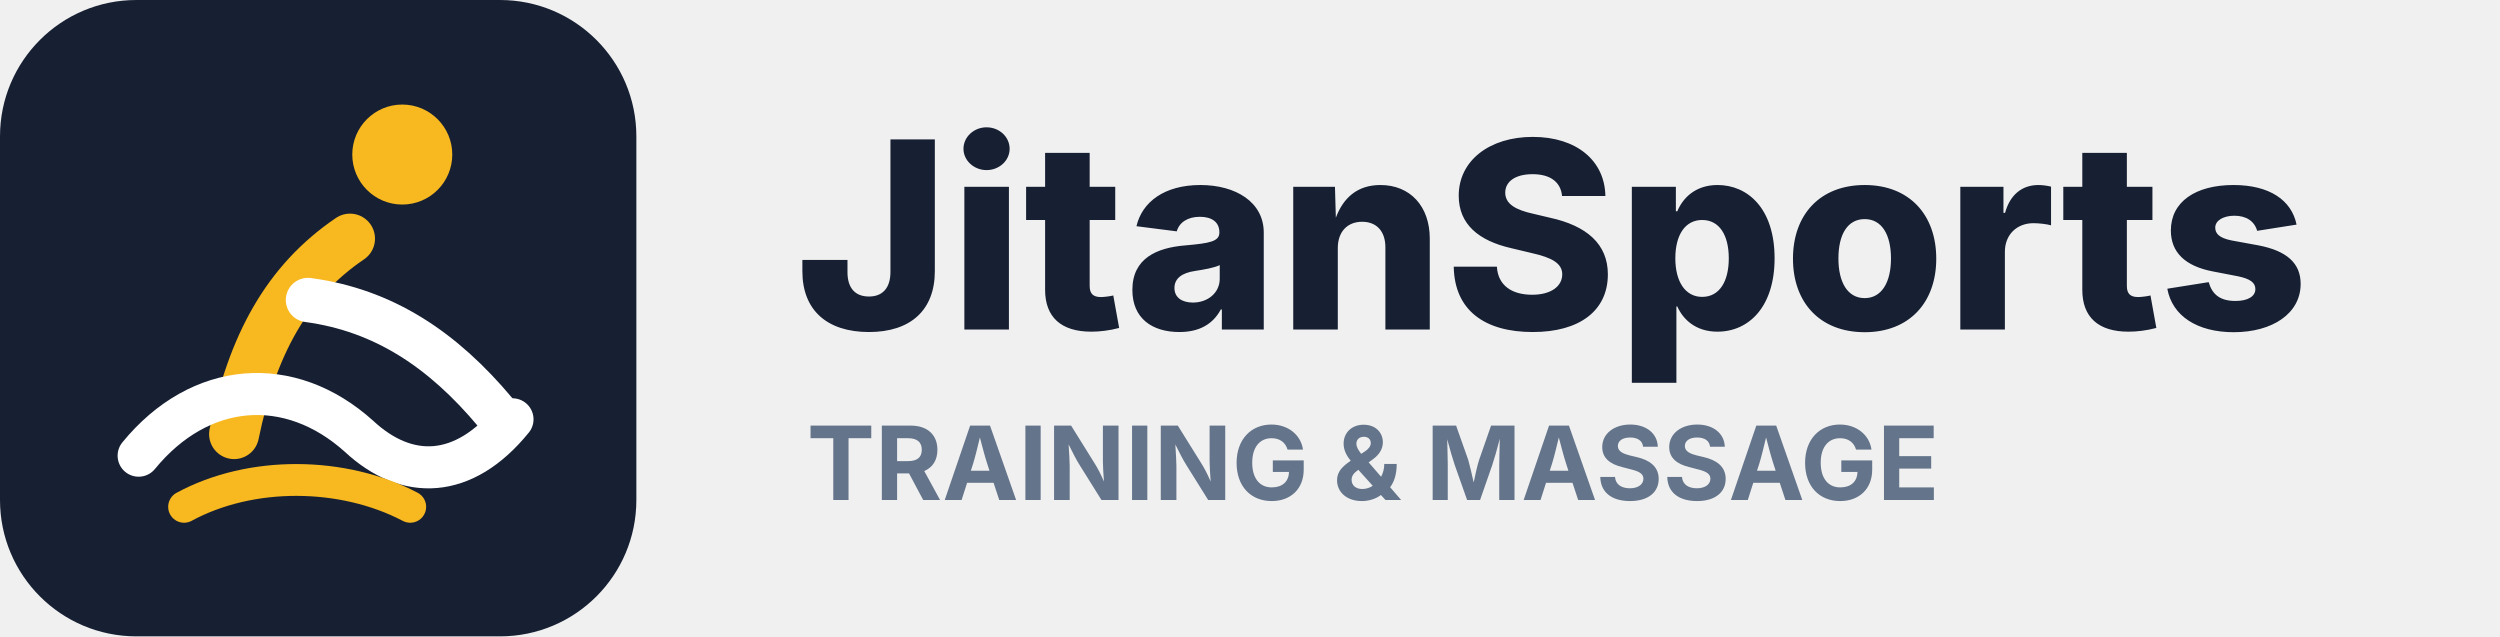
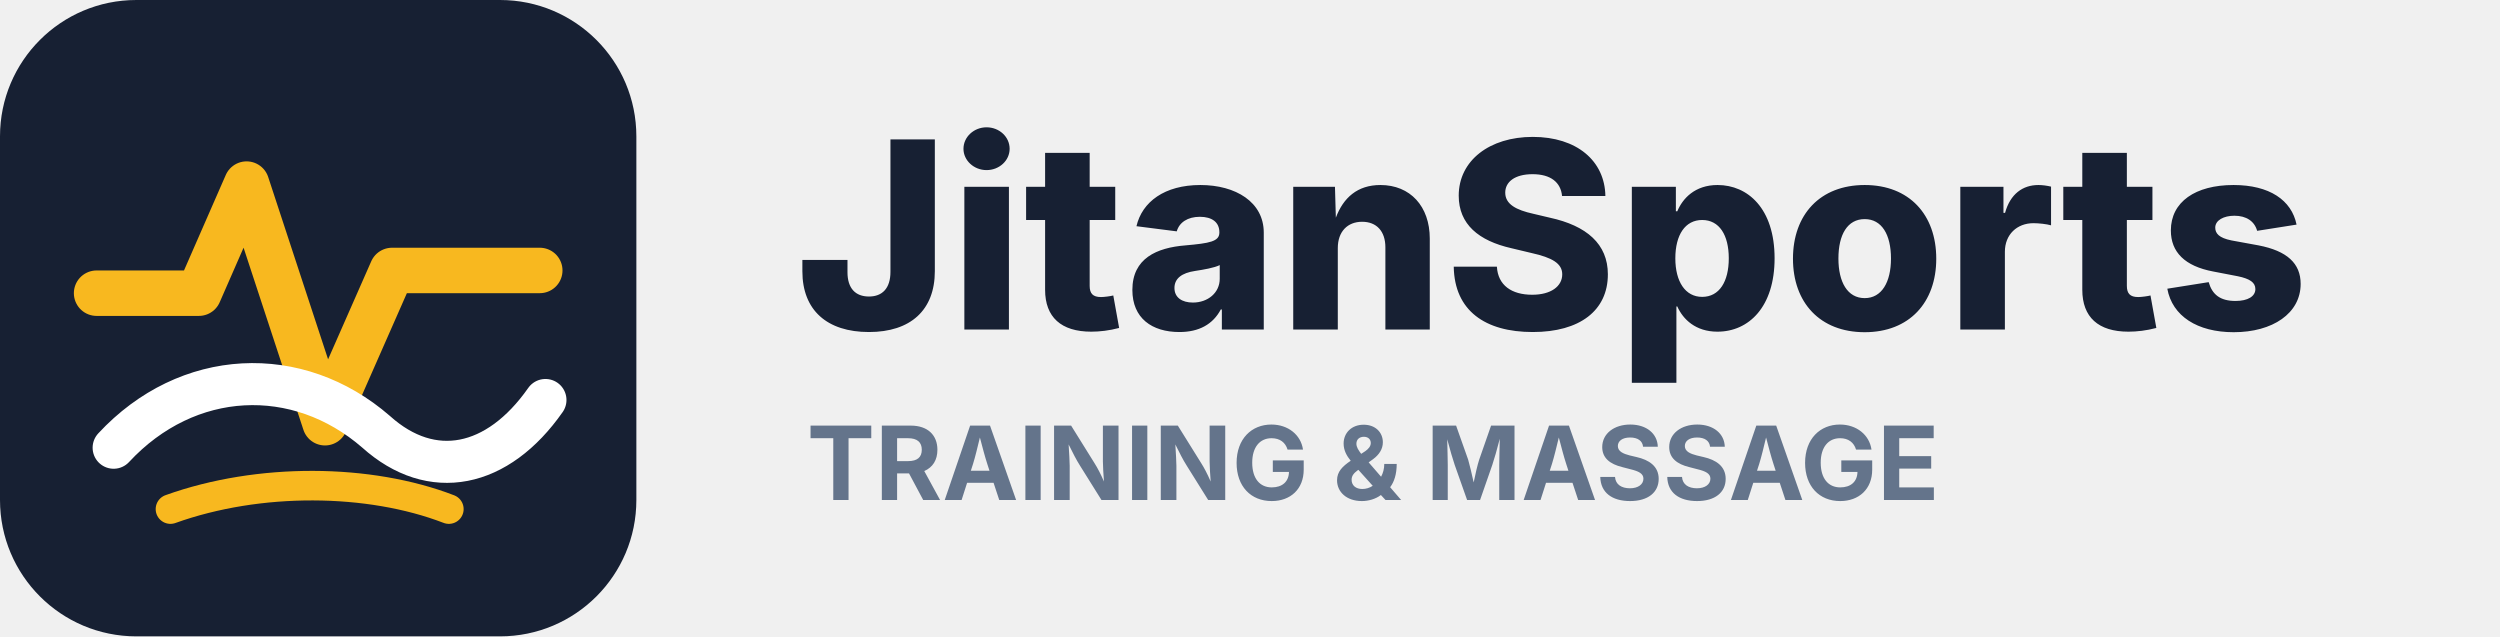
<svg xmlns="http://www.w3.org/2000/svg" width="220" height="56" viewBox="0 0 220 56" fill="none">
  <rect width="56" height="56" rx="12" fill="#172033" />
-   <circle cx="35.4" cy="13.6" r="4.4" fill="#F8B81F" />
-   <path d="M30.8 21C25.2 24.8 22.2 30.4 20.6 38.2" stroke="#F8B81F" stroke-width="4.4" stroke-linecap="round" stroke-linejoin="round" />
-   <path d="M27.1 26.4C33.8 27.3 39 30.8 43.6 36.3" stroke="#FFFFFF" stroke-width="3.9" stroke-linecap="round" stroke-linejoin="round" />
-   <path d="M12.2 40.1C17.6 33.5 25.5 32.9 31.6 38.4C35.8 42.3 40.8 42.2 45.1 36.9" stroke="#FFFFFF" stroke-width="3.7" stroke-linecap="round" stroke-linejoin="round" />
-   <path d="M16.2 44.6C22.1 41.4 30.2 41.5 36.1 44.6" stroke="#F8B81F" stroke-width="2.8" stroke-linecap="round" />
+   <path d="M8.5 25.8H17.5L21.7 16.2L28.6 37.2L34.5 23.8H47.5" stroke="#F8B81F" stroke-width="4" stroke-linecap="round" stroke-linejoin="round" />
+   <path d="M10 39.4C16.5 32.4 26.2 32 33.1 38C38 42.4 43.8 41.2 48 35.2" stroke="#FFFFFF" stroke-width="3.7" stroke-linecap="round" stroke-linejoin="round" />
+   <path d="M15 44.8C22.8 42 32.5 42.1 39.5 44.8" stroke="#F8B81F" stroke-width="2.6" stroke-linecap="round" />
  <text x="70" y="29" fill="#172033" font-family="Inter, Arial, sans-serif" font-size="23" font-weight="800">JitanSports</text>
  <text x="71" y="44" fill="#64748B" font-family="Inter, Arial, sans-serif" font-size="9" font-weight="700">TRAINING &amp; MASSAGE</text>
</svg>
